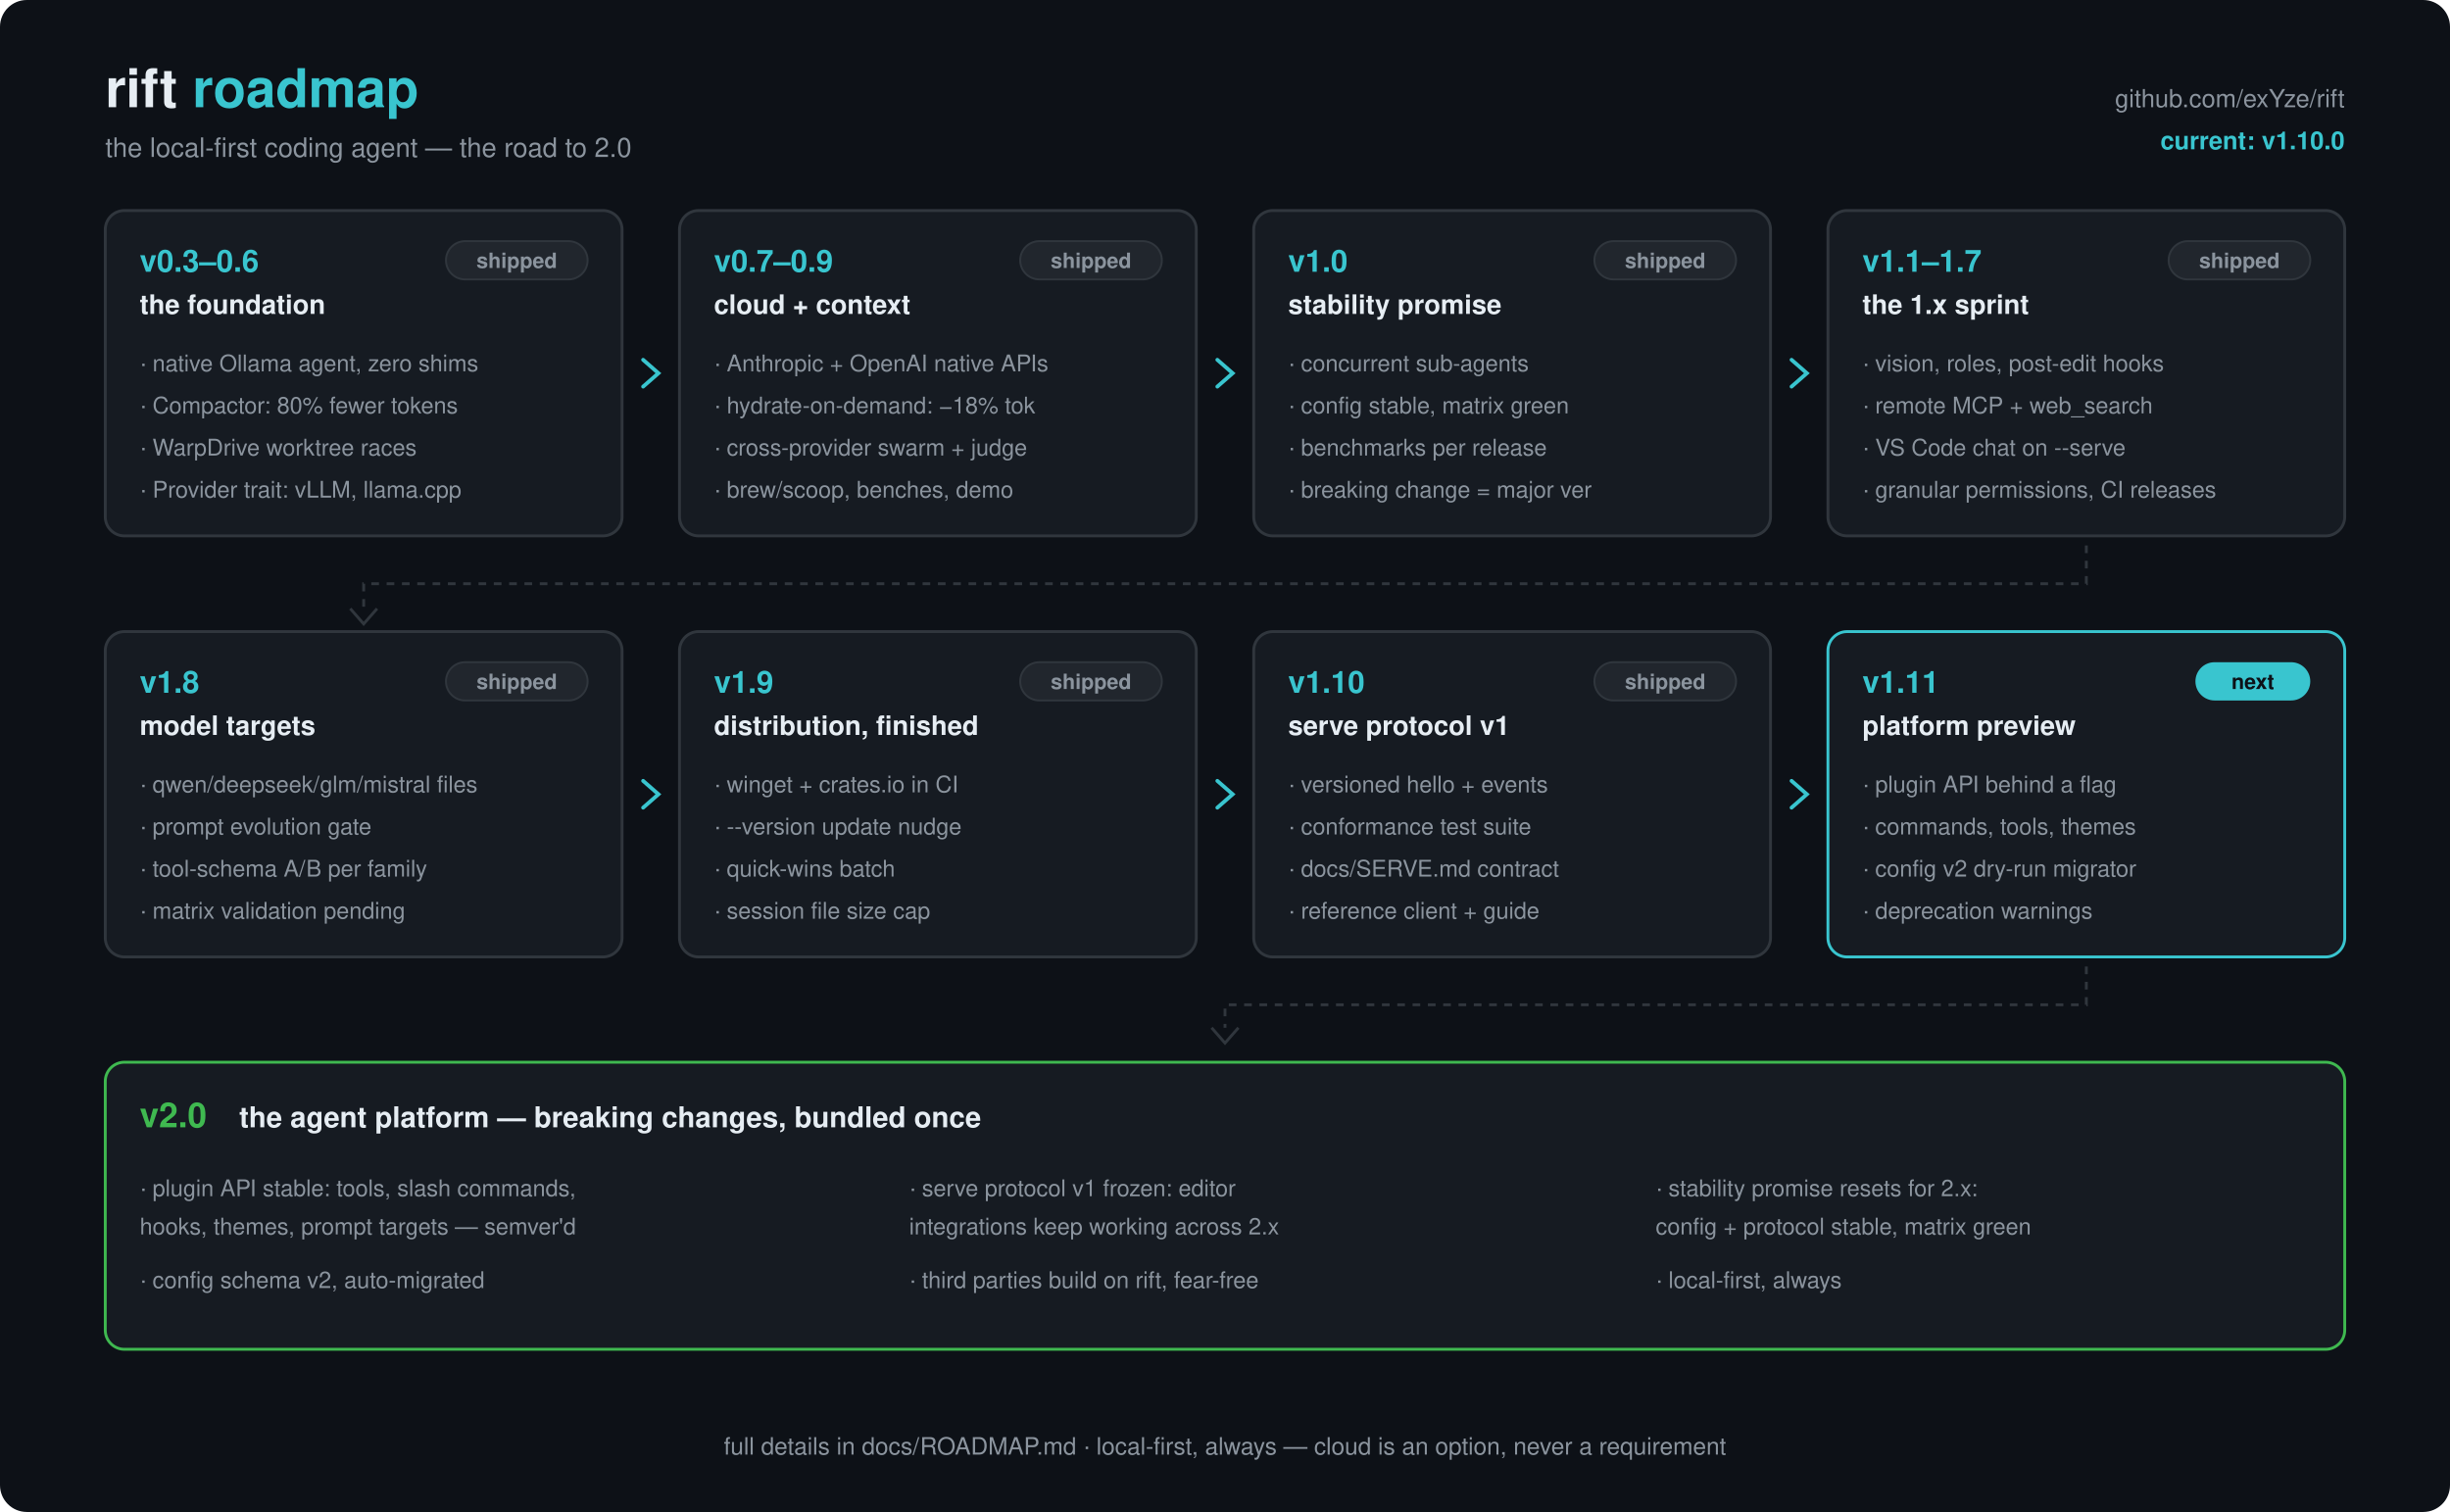
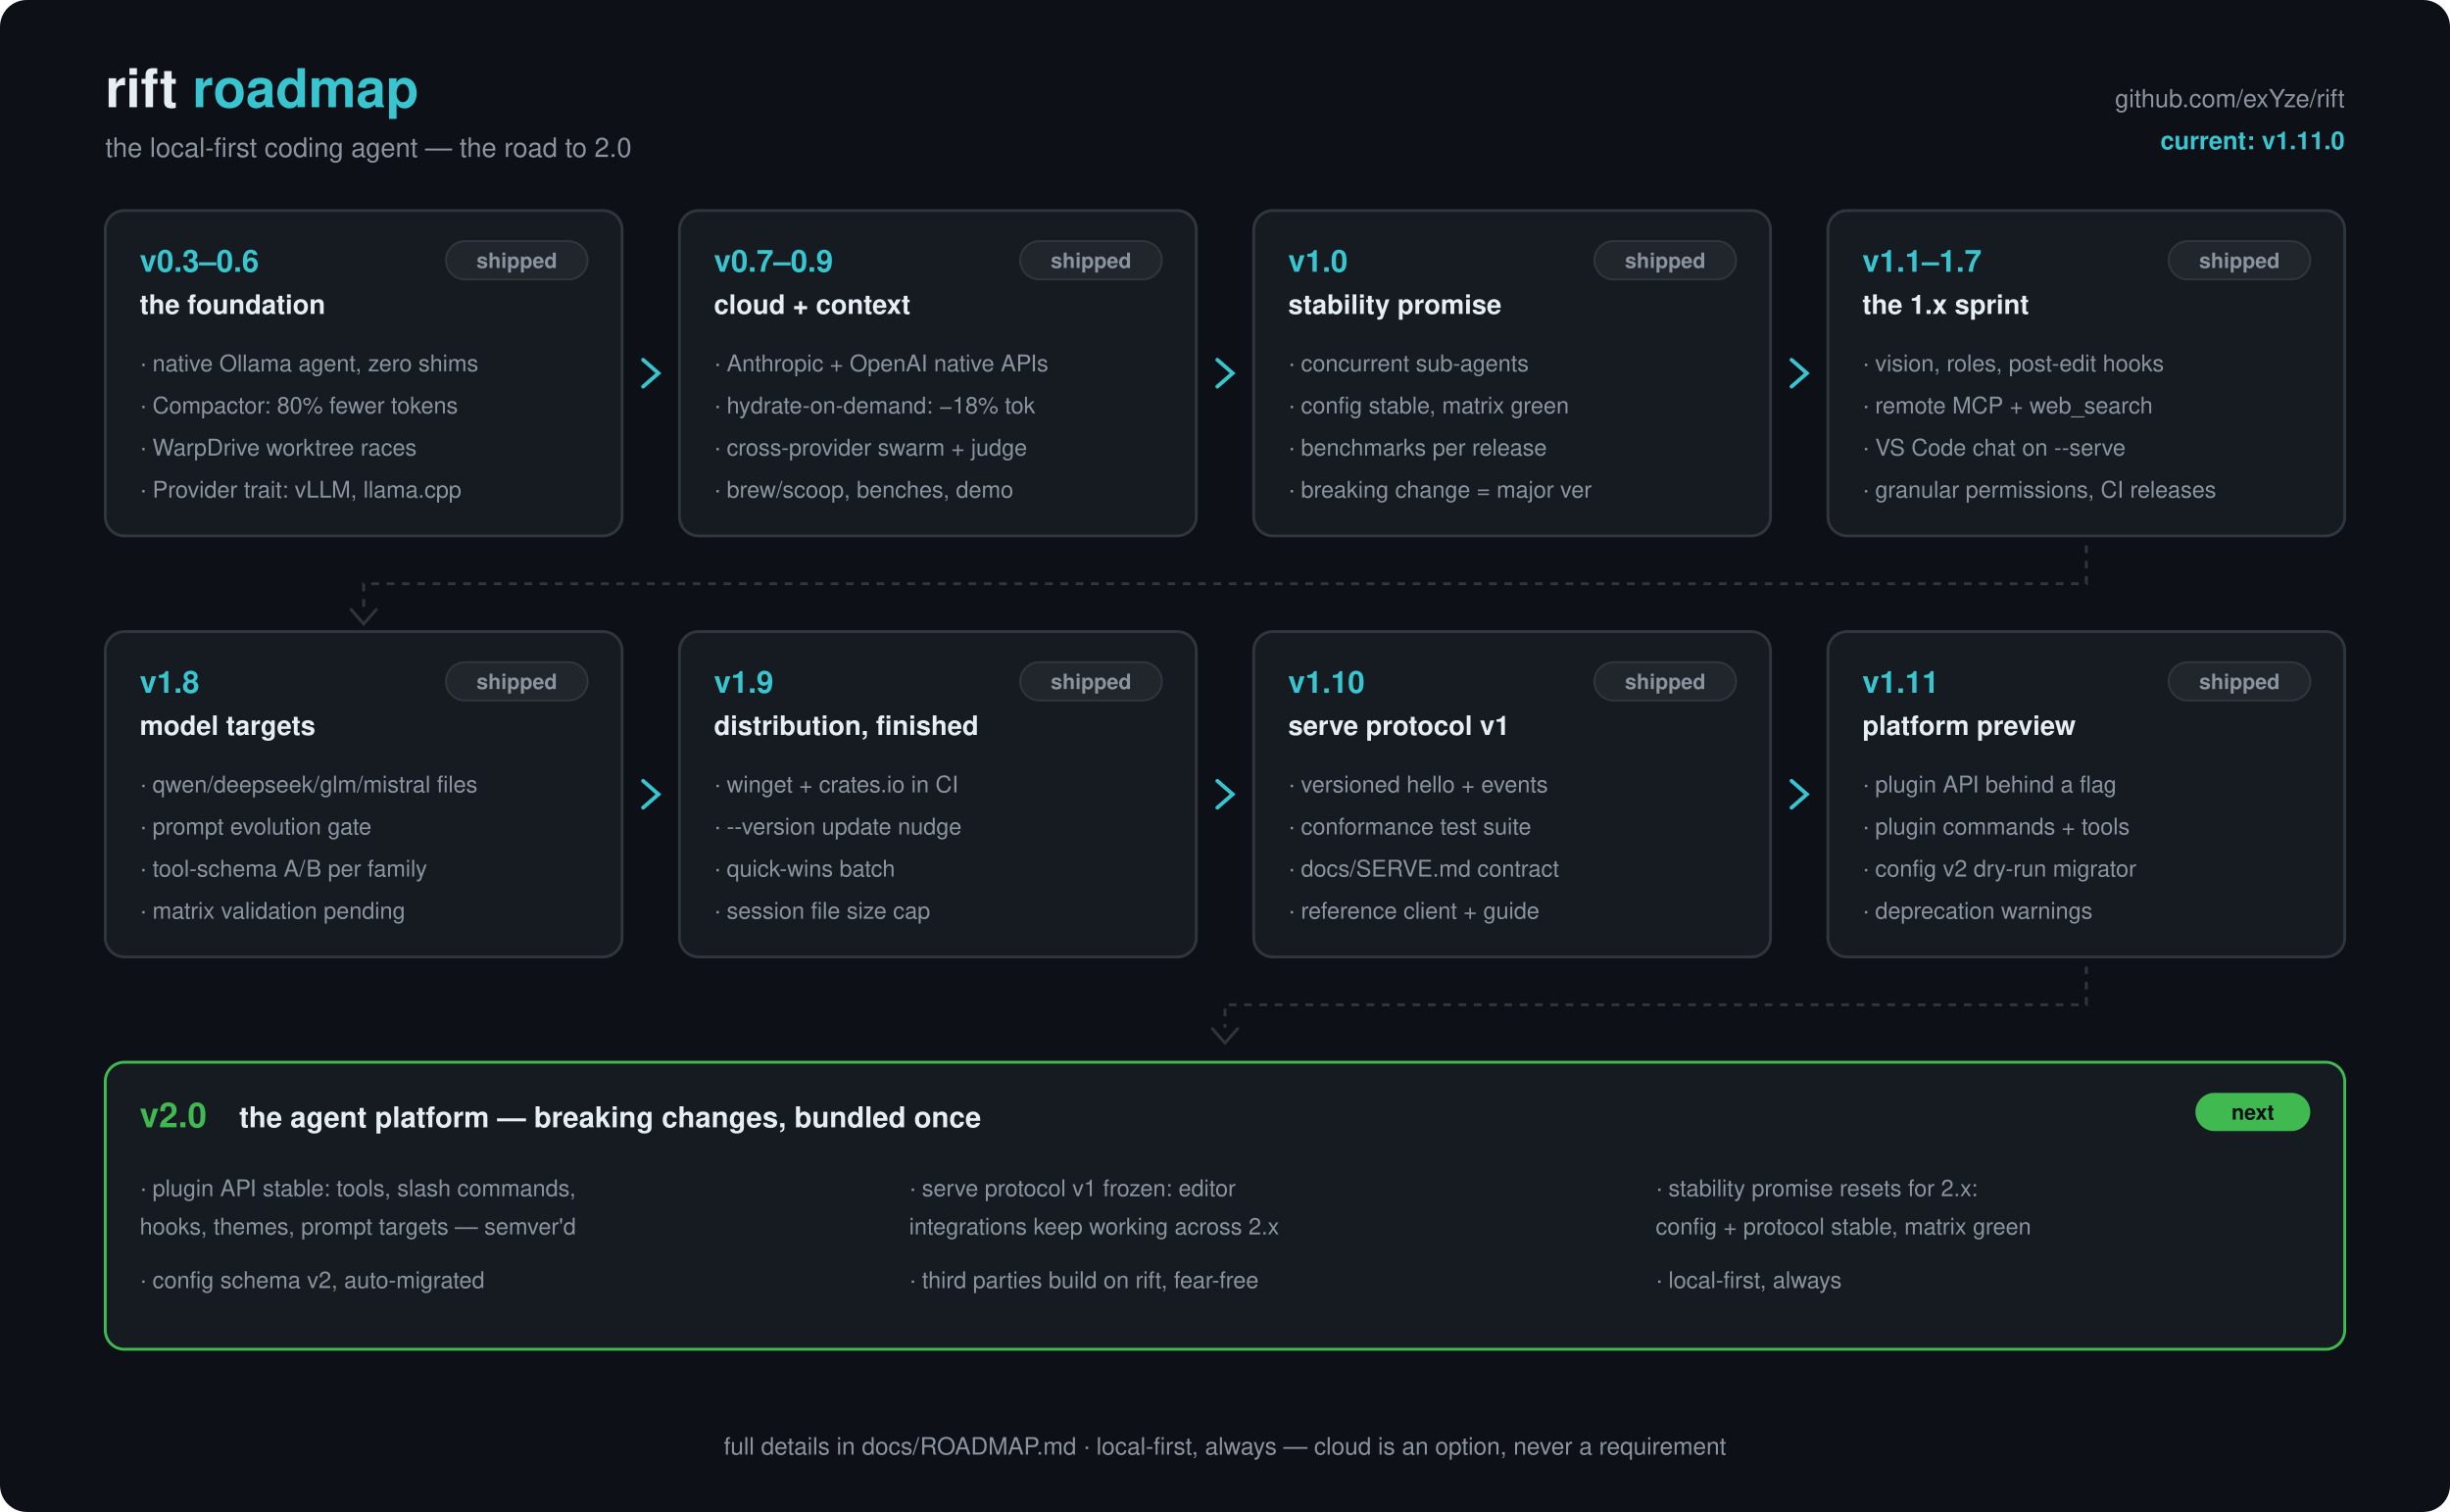
<svg xmlns="http://www.w3.org/2000/svg" viewBox="0 0 1280 790" font-family="-apple-system, 'Segoe UI', Helvetica, Arial, sans-serif">
  <rect width="1280" height="790" rx="14" fill="#0d1117" />
  <text x="55" y="56" font-size="28" font-weight="700" fill="#e6edf3">rift <tspan fill="#39c5cf">roadmap</tspan>
  </text>
  <text x="55" y="82" font-size="14" fill="#8b949e">the local-first coding agent — the road to 2.0</text>
  <text x="1225" y="56" font-size="13" fill="#8b949e" text-anchor="end">github.com/exYze/rift</text>
-   <text x="1225" y="78" font-size="13" font-weight="700" fill="#39c5cf" text-anchor="end">current: v1.10.0</text>
+   <text x="1225" y="78" font-size="13" font-weight="700" fill="#39c5cf" text-anchor="end">current: v1.11.0</text>
  <g transform="translate(55,110)">
    <rect width="270" height="170" rx="10" fill="#161b22" stroke="#30363d" stroke-width="1.5" />
    <rect x="178" y="16" width="74" height="20" rx="10" fill="#21262d" stroke="#30363d" stroke-width="1" />
    <text x="215" y="30" font-size="11" font-weight="700" fill="#8b949e" text-anchor="middle">shipped</text>
    <text x="18" y="32" font-size="16" font-weight="700" fill="#39c5cf">v0.3–0.6</text>
    <text x="18" y="54" font-size="14" font-weight="600" fill="#e6edf3">the foundation</text>
    <text x="18" y="84" font-size="12" fill="#8b949e">· native Ollama agent, zero shims</text>
    <text x="18" y="106" font-size="12" fill="#8b949e">· Compactor: 80% fewer tokens</text>
    <text x="18" y="128" font-size="12" fill="#8b949e">· WarpDrive worktree races</text>
    <text x="18" y="150" font-size="12" fill="#8b949e">· Provider trait: vLLM, llama.cpp</text>
  </g>
  <g transform="translate(355,110)">
    <rect width="270" height="170" rx="10" fill="#161b22" stroke="#30363d" stroke-width="1.5" />
    <rect x="178" y="16" width="74" height="20" rx="10" fill="#21262d" stroke="#30363d" stroke-width="1" />
    <text x="215" y="30" font-size="11" font-weight="700" fill="#8b949e" text-anchor="middle">shipped</text>
    <text x="18" y="32" font-size="16" font-weight="700" fill="#39c5cf">v0.7–0.9</text>
    <text x="18" y="54" font-size="14" font-weight="600" fill="#e6edf3">cloud + context</text>
    <text x="18" y="84" font-size="12" fill="#8b949e">· Anthropic + OpenAI native APIs</text>
    <text x="18" y="106" font-size="12" fill="#8b949e">· hydrate-on-demand: −18% tok</text>
    <text x="18" y="128" font-size="12" fill="#8b949e">· cross-provider swarm + judge</text>
    <text x="18" y="150" font-size="12" fill="#8b949e">· brew/scoop, benches, demo</text>
  </g>
  <g transform="translate(655,110)">
    <rect width="270" height="170" rx="10" fill="#161b22" stroke="#30363d" stroke-width="1.5" />
    <rect x="178" y="16" width="74" height="20" rx="10" fill="#21262d" stroke="#30363d" stroke-width="1" />
    <text x="215" y="30" font-size="11" font-weight="700" fill="#8b949e" text-anchor="middle">shipped</text>
    <text x="18" y="32" font-size="16" font-weight="700" fill="#39c5cf">v1.0</text>
    <text x="18" y="54" font-size="14" font-weight="600" fill="#e6edf3">stability promise</text>
    <text x="18" y="84" font-size="12" fill="#8b949e">· concurrent sub-agents</text>
    <text x="18" y="106" font-size="12" fill="#8b949e">· config stable, matrix green</text>
    <text x="18" y="128" font-size="12" fill="#8b949e">· benchmarks per release</text>
    <text x="18" y="150" font-size="12" fill="#8b949e">· breaking change = major ver</text>
  </g>
  <g transform="translate(955,110)">
    <rect width="270" height="170" rx="10" fill="#161b22" stroke="#30363d" stroke-width="1.5" />
    <rect x="178" y="16" width="74" height="20" rx="10" fill="#21262d" stroke="#30363d" stroke-width="1" />
    <text x="215" y="30" font-size="11" font-weight="700" fill="#8b949e" text-anchor="middle">shipped</text>
    <text x="18" y="32" font-size="16" font-weight="700" fill="#39c5cf">v1.1–1.7</text>
    <text x="18" y="54" font-size="14" font-weight="600" fill="#e6edf3">the 1.x sprint</text>
    <text x="18" y="84" font-size="12" fill="#8b949e">· vision, roles, post-edit hooks</text>
    <text x="18" y="106" font-size="12" fill="#8b949e">· remote MCP + web_search</text>
    <text x="18" y="128" font-size="12" fill="#8b949e">· VS Code chat on --serve</text>
    <text x="18" y="150" font-size="12" fill="#8b949e">· granular permissions, CI releases</text>
  </g>
  <path d="M336 188 l8 7 -8 7" fill="none" stroke="#39c5cf" stroke-width="2" stroke-linecap="round" />
  <path d="M636 188 l8 7 -8 7" fill="none" stroke="#39c5cf" stroke-width="2" stroke-linecap="round" />
  <path d="M936 188 l8 7 -8 7" fill="none" stroke="#39c5cf" stroke-width="2" stroke-linecap="round" />
  <path d="M1090 285 v 20 H 190 v 13" fill="none" stroke="#30363d" stroke-width="1.5" stroke-dasharray="4 4" />
  <path d="M183 318 l7 8 7 -8" fill="none" stroke="#30363d" stroke-width="1.5" />
  <g transform="translate(55,330)">
    <rect width="270" height="170" rx="10" fill="#161b22" stroke="#30363d" stroke-width="1.5" />
    <rect x="178" y="16" width="74" height="20" rx="10" fill="#21262d" stroke="#30363d" stroke-width="1" />
    <text x="215" y="30" font-size="11" font-weight="700" fill="#8b949e" text-anchor="middle">shipped</text>
    <text x="18" y="32" font-size="16" font-weight="700" fill="#39c5cf">v1.8</text>
    <text x="18" y="54" font-size="14" font-weight="600" fill="#e6edf3">model targets</text>
    <text x="18" y="84" font-size="12" fill="#8b949e">· qwen/deepseek/glm/mistral files</text>
    <text x="18" y="106" font-size="12" fill="#8b949e">· prompt evolution gate</text>
    <text x="18" y="128" font-size="12" fill="#8b949e">· tool-schema A/B per family</text>
    <text x="18" y="150" font-size="12" fill="#8b949e">· matrix validation pending</text>
  </g>
  <g transform="translate(355,330)">
    <rect width="270" height="170" rx="10" fill="#161b22" stroke="#30363d" stroke-width="1.5" />
    <rect x="178" y="16" width="74" height="20" rx="10" fill="#21262d" stroke="#30363d" stroke-width="1" />
    <text x="215" y="30" font-size="11" font-weight="700" fill="#8b949e" text-anchor="middle">shipped</text>
    <text x="18" y="32" font-size="16" font-weight="700" fill="#39c5cf">v1.9</text>
    <text x="18" y="54" font-size="14" font-weight="600" fill="#e6edf3">distribution, finished</text>
    <text x="18" y="84" font-size="12" fill="#8b949e">· winget + crates.io in CI</text>
    <text x="18" y="106" font-size="12" fill="#8b949e">· --version update nudge</text>
    <text x="18" y="128" font-size="12" fill="#8b949e">· quick-wins batch</text>
    <text x="18" y="150" font-size="12" fill="#8b949e">· session file size cap</text>
  </g>
  <g transform="translate(655,330)">
    <rect width="270" height="170" rx="10" fill="#161b22" stroke="#30363d" stroke-width="1.5" />
    <rect x="178" y="16" width="74" height="20" rx="10" fill="#21262d" stroke="#30363d" stroke-width="1" />
    <text x="215" y="30" font-size="11" font-weight="700" fill="#8b949e" text-anchor="middle">shipped</text>
    <text x="18" y="32" font-size="16" font-weight="700" fill="#39c5cf">v1.10</text>
    <text x="18" y="54" font-size="14" font-weight="600" fill="#e6edf3">serve protocol v1</text>
    <text x="18" y="84" font-size="12" fill="#8b949e">· versioned hello + events</text>
    <text x="18" y="106" font-size="12" fill="#8b949e">· conformance test suite</text>
    <text x="18" y="128" font-size="12" fill="#8b949e">· docs/SERVE.md contract</text>
    <text x="18" y="150" font-size="12" fill="#8b949e">· reference client + guide</text>
  </g>
  <g transform="translate(955,330)">
-     <rect width="270" height="170" rx="10" fill="#161b22" stroke="#39c5cf" stroke-width="1.5" />
-     <rect x="192" y="16" width="60" height="20" rx="10" fill="#39c5cf" />
-     <text x="222" y="30" font-size="11" font-weight="700" fill="#0d1117" text-anchor="middle">next</text>
+     <rect width="270" height="170" rx="10" fill="#161b22" stroke="#30363d" stroke-width="1.5" />
+     <rect x="178" y="16" width="74" height="20" rx="10" fill="#21262d" stroke="#30363d" stroke-width="1" />
+     <text x="215" y="30" font-size="11" font-weight="700" fill="#8b949e" text-anchor="middle">shipped</text>
    <text x="18" y="32" font-size="16" font-weight="700" fill="#39c5cf">v1.11</text>
    <text x="18" y="54" font-size="14" font-weight="600" fill="#e6edf3">platform preview</text>
    <text x="18" y="84" font-size="12" fill="#8b949e">· plugin API behind a flag</text>
-     <text x="18" y="106" font-size="12" fill="#8b949e">· commands, tools, themes</text>
+     <text x="18" y="106" font-size="12" fill="#8b949e">· plugin commands + tools</text>
    <text x="18" y="128" font-size="12" fill="#8b949e">· config v2 dry-run migrator</text>
    <text x="18" y="150" font-size="12" fill="#8b949e">· deprecation warnings</text>
  </g>
  <path d="M336 408 l8 7 -8 7" fill="none" stroke="#39c5cf" stroke-width="2" stroke-linecap="round" />
  <path d="M636 408 l8 7 -8 7" fill="none" stroke="#39c5cf" stroke-width="2" stroke-linecap="round" />
  <path d="M936 408 l8 7 -8 7" fill="none" stroke="#39c5cf" stroke-width="2" stroke-linecap="round" />
  <path d="M1090 505 v 20 H 640 v 12" fill="none" stroke="#30363d" stroke-width="1.5" stroke-dasharray="4 4" />
  <path d="M633 537 l7 8 7 -8" fill="none" stroke="#30363d" stroke-width="1.5" />
  <g transform="translate(55,555)">
    <rect width="1170" height="150" rx="10" fill="#161b22" stroke="#3fb950" stroke-width="1.5" />
+     <rect x="1092" y="16" width="60" height="20" rx="10" fill="#3fb950" />
+     <text x="1122" y="30" font-size="11" font-weight="700" fill="#0d1117" text-anchor="middle">next</text>
    <text x="18" y="34" font-size="18" font-weight="700" fill="#3fb950">v2.0</text>
    <text x="70" y="34" font-size="15" font-weight="600" fill="#e6edf3">the agent platform — breaking changes, bundled once</text>
    <text x="18" y="70" font-size="12" fill="#8b949e">· plugin API stable: tools, slash commands,</text>
    <text x="18" y="90" font-size="12" fill="#8b949e">  hooks, themes, prompt targets — semver'd</text>
    <text x="18" y="118" font-size="12" fill="#8b949e">· config schema v2, auto-migrated</text>
    <text x="420" y="70" font-size="12" fill="#8b949e">· serve protocol v1 frozen: editor</text>
    <text x="420" y="90" font-size="12" fill="#8b949e">  integrations keep working across 2.x</text>
    <text x="420" y="118" font-size="12" fill="#8b949e">· third parties build on rift, fear-free</text>
    <text x="810" y="70" font-size="12" fill="#8b949e">· stability promise resets for 2.x:</text>
    <text x="810" y="90" font-size="12" fill="#8b949e">  config + protocol stable, matrix green</text>
    <text x="810" y="118" font-size="12" fill="#8b949e">· local-first, always</text>
  </g>
  <text x="640" y="760" font-size="12.5" fill="#8b949e" text-anchor="middle">full details in docs/ROADMAP.md · local-first, always — cloud is an option, never a requirement</text>
</svg>
